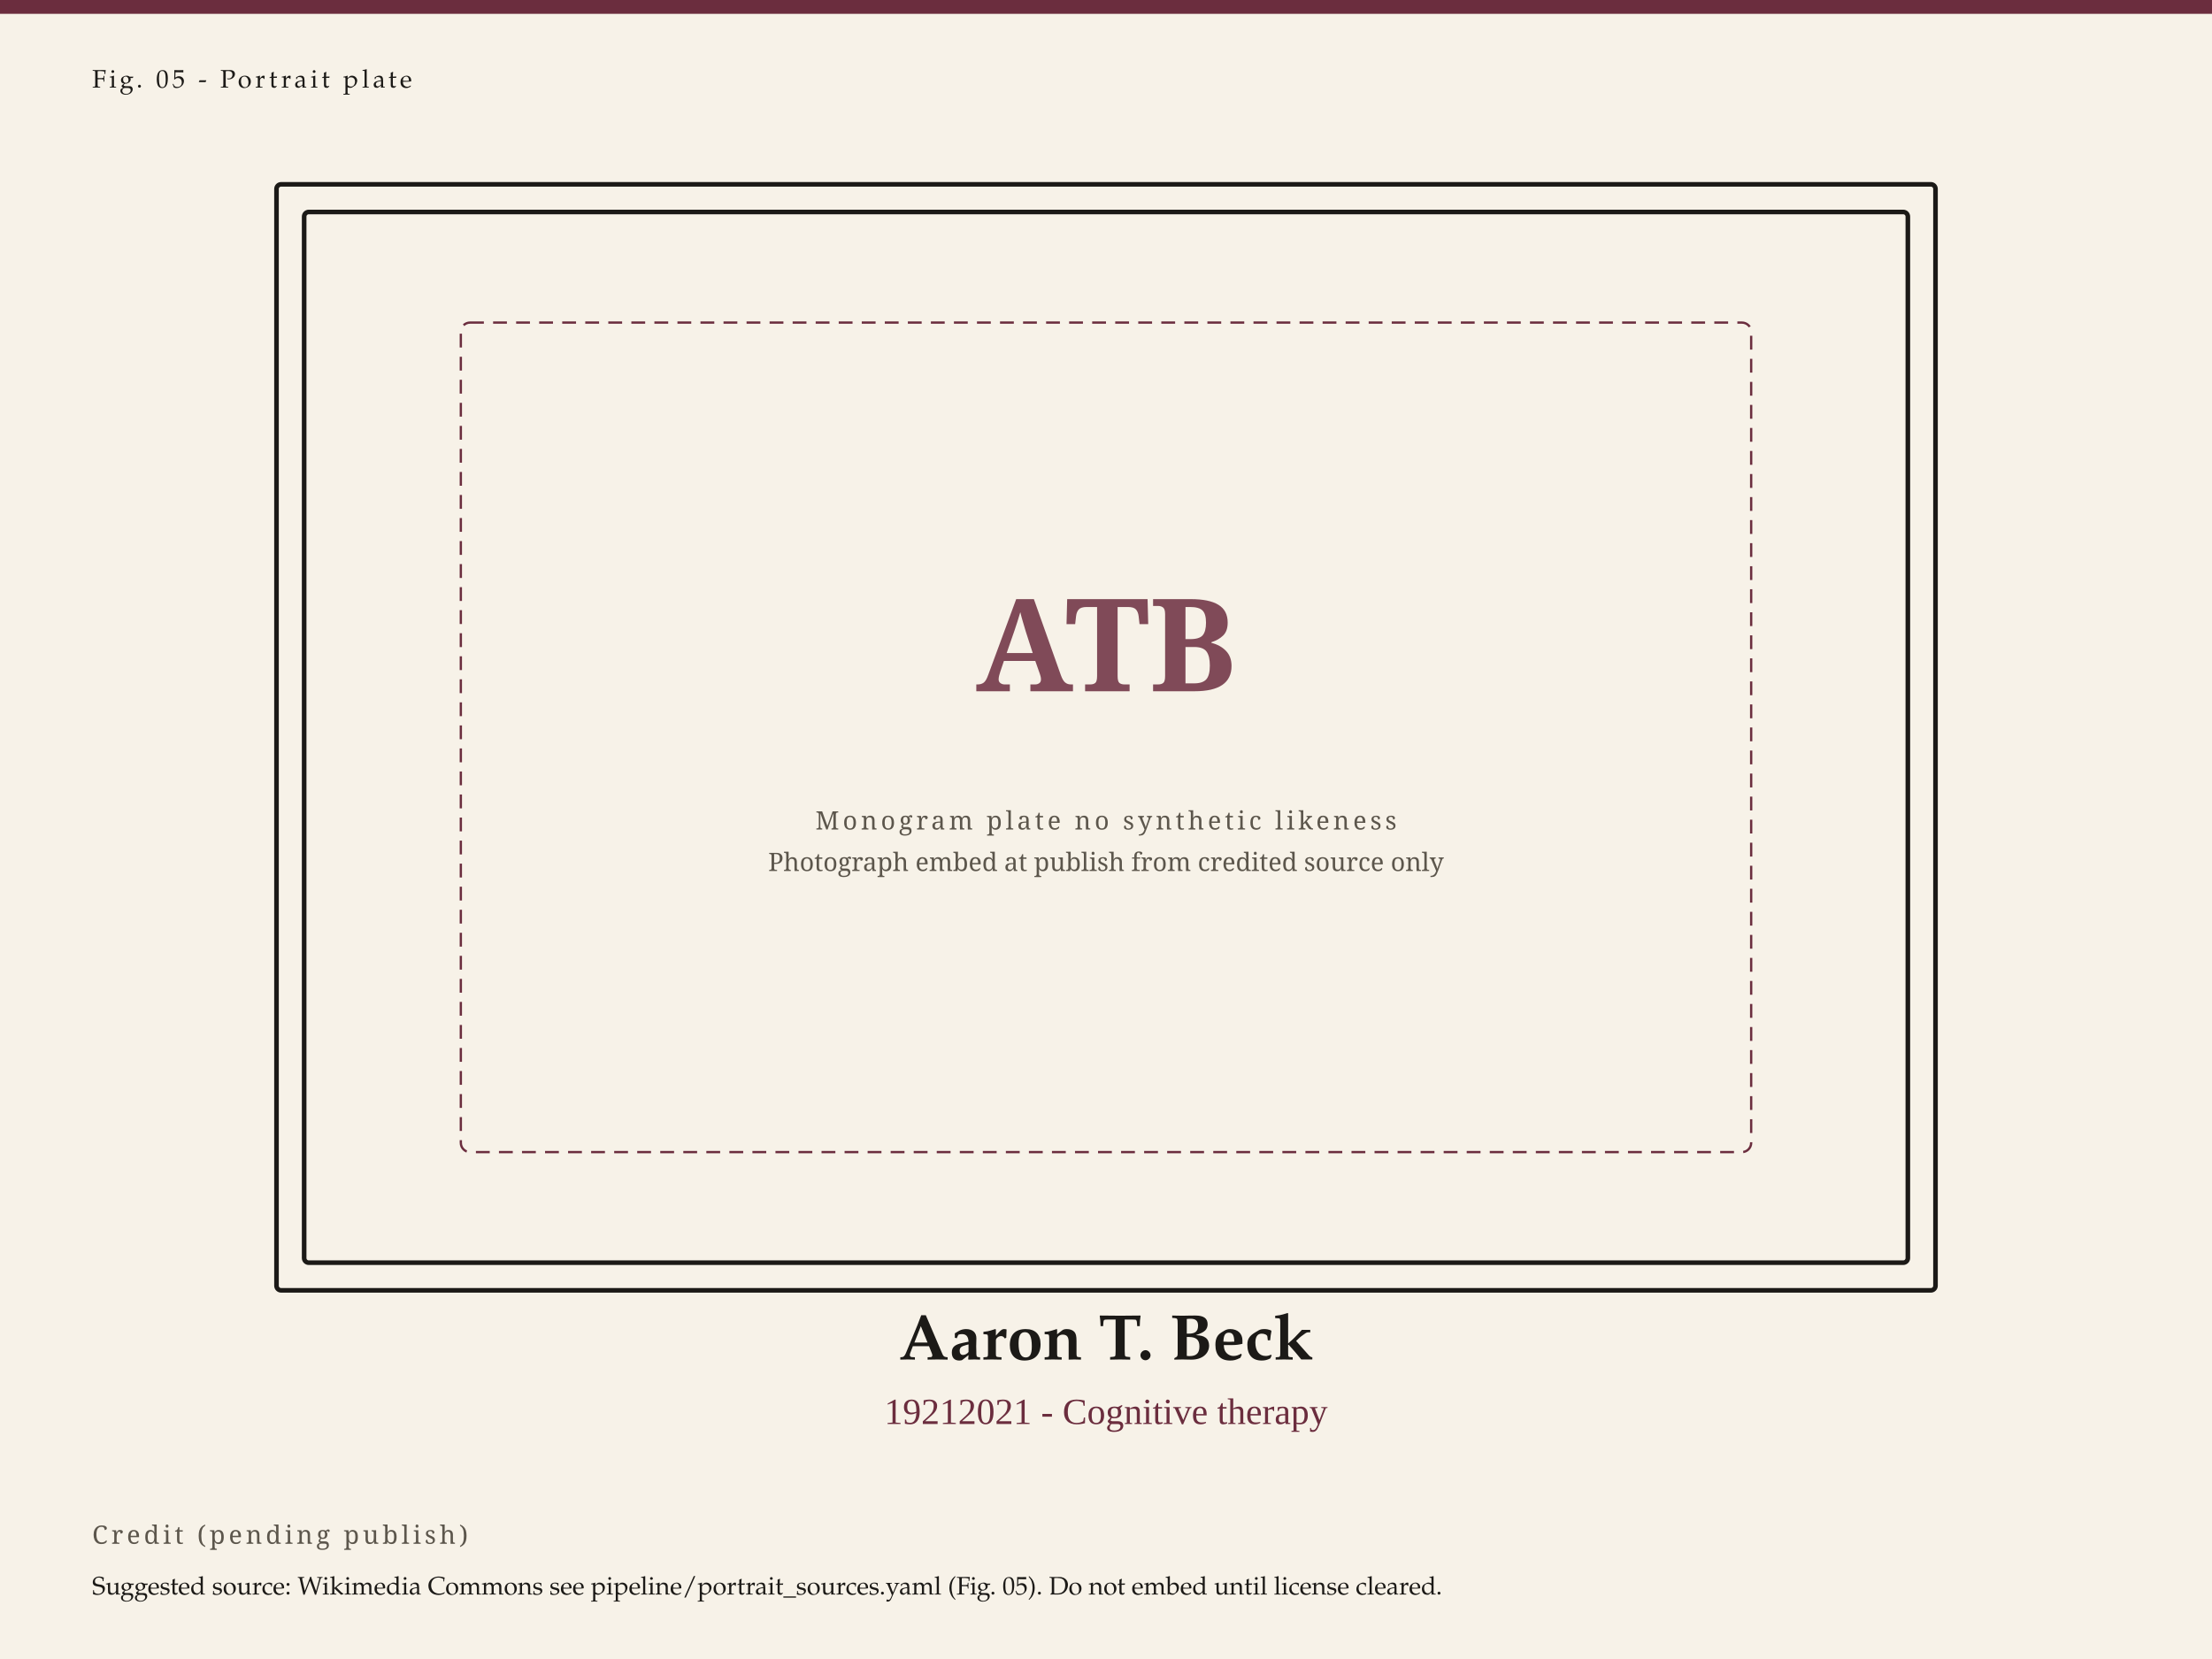
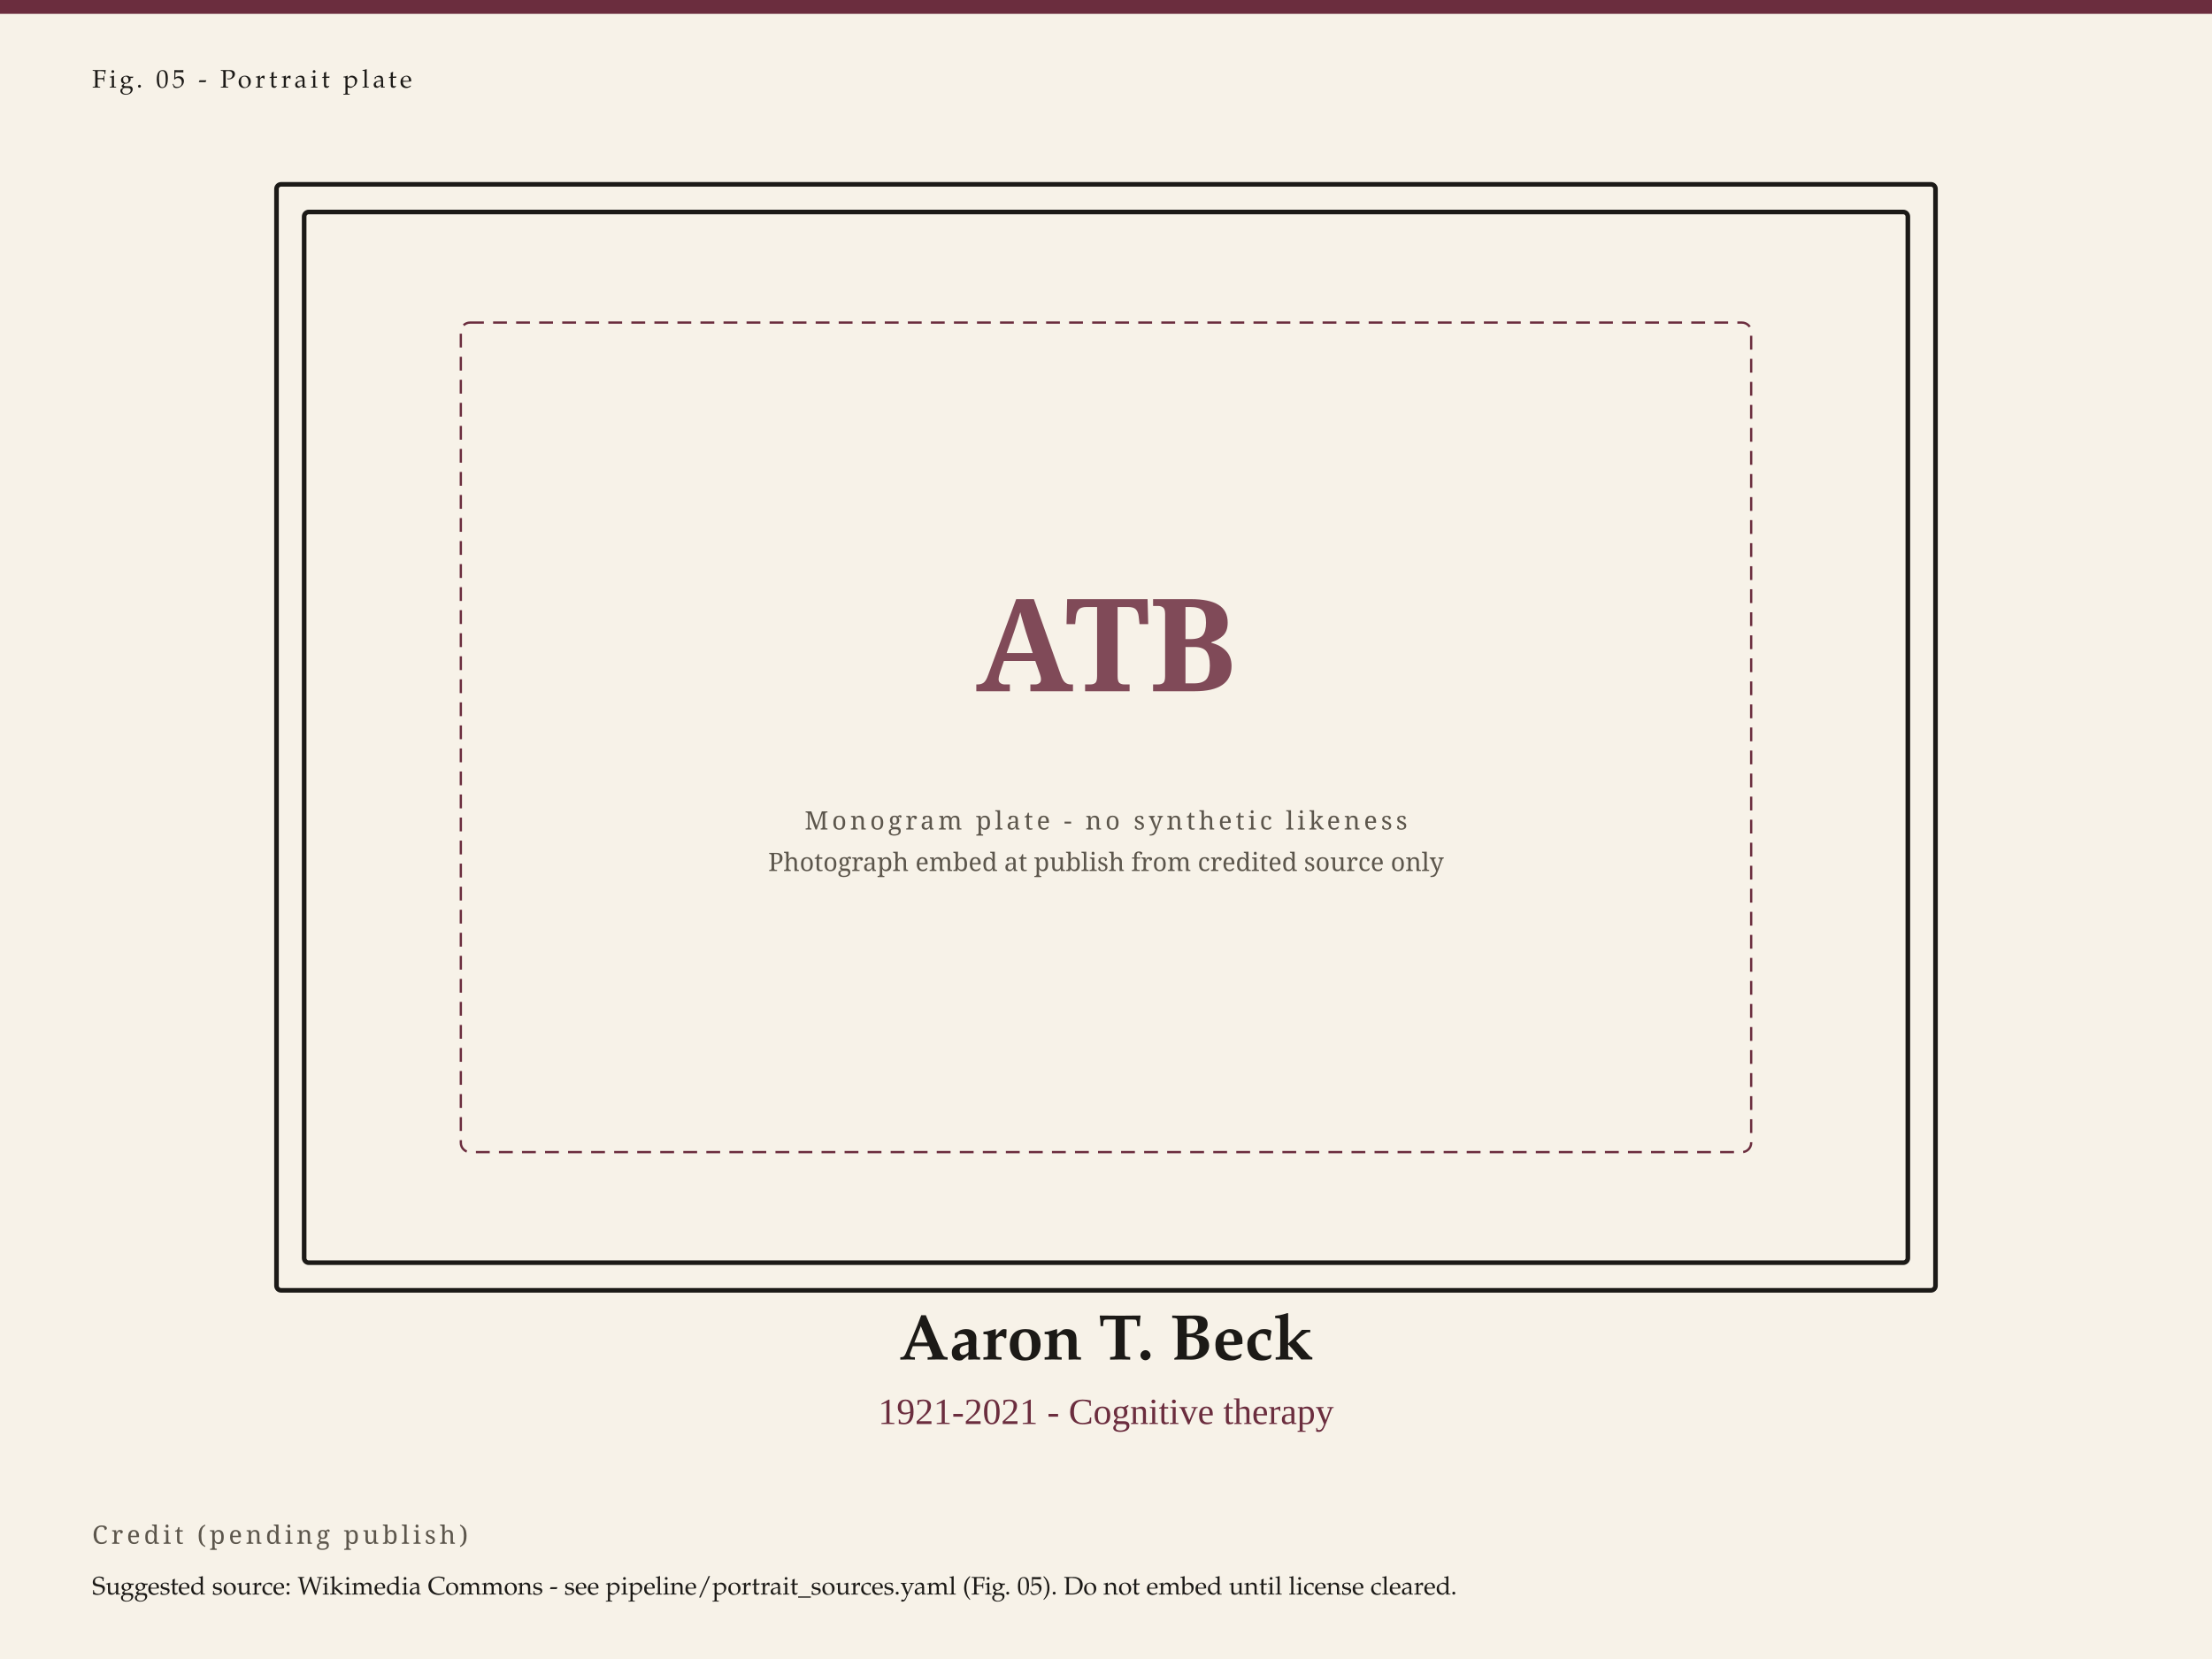
<svg xmlns="http://www.w3.org/2000/svg" viewBox="0 0 960 720" role="img" aria-labelledby="fig05-title fig05-desc">
  <defs>
    <style>
      .paper { fill: #F7F2E8; }
      .ink { fill: #1C1A17; font-family: Georgia, 'Palatino Linotype', serif; }
      .muted { fill: #5C564C; font-family: Georgia, serif; }
      .caps { font-size: 11px; letter-spacing: 0.14em; text-transform: uppercase; }
      .name { font-size: 28px; font-weight: bold; }
      .dates { font-size: 16px; fill: #6B2D3E; }
      .frame { fill: none; stroke: #1C1A17; stroke-width: 2; }
      .inner { fill: none; stroke: #6B2D3E; stroke-width: 1; stroke-dasharray: 6 4; }
      .mono { font-size: 56px; font-weight: bold; fill: #6B2D3E; opacity: 0.85; font-family: Georgia, serif; }
    </style>
  </defs>
  <rect class="paper" width="960" height="720" />
  <rect x="0" y="0" width="960" height="6" fill="#6B2D3E" />
  <text x="40" y="38" class="ink caps">Fig. 05 - Portrait plate</text>
  <rect class="frame" x="120" y="80" width="720" height="480" rx="2" />
  <rect class="frame" x="132" y="92" width="696" height="456" rx="2" stroke-width="0.6" />
  <rect class="inner" x="200" y="140" width="560" height="360" rx="4" />
  <text x="480" y="300" text-anchor="middle" class="mono">ATB</text>
-   <text x="480" y="360" text-anchor="middle" class="muted caps" font-size="10">Monogram plate  no synthetic likeness</text>
+   <text x="480" y="360" text-anchor="middle" class="muted caps" font-size="10">Monogram plate - no synthetic likeness</text>
  <text x="480" y="378" text-anchor="middle" class="muted" font-size="11">Photograph embed at publish from credited source only</text>
  <text x="480" y="590" text-anchor="middle" class="name ink">Aaron T. Beck</text>
-   <text x="480" y="618" text-anchor="middle" class="dates">19212021 - Cognitive therapy</text>
+   <text x="480" y="618" text-anchor="middle" class="dates">1921-2021 - Cognitive therapy</text>
  <text x="40" y="670" class="muted caps">Credit (pending publish)</text>
-   <text x="40" y="692" class="ink" font-size="11">Suggested source: Wikimedia Commons  see pipeline/portrait_sources.yaml (Fig. 05). Do not embed until license cleared.</text>
+   <text x="40" y="692" class="ink" font-size="11">Suggested source: Wikimedia Commons - see pipeline/portrait_sources.yaml (Fig. 05). Do not embed until license cleared.</text>
</svg>
